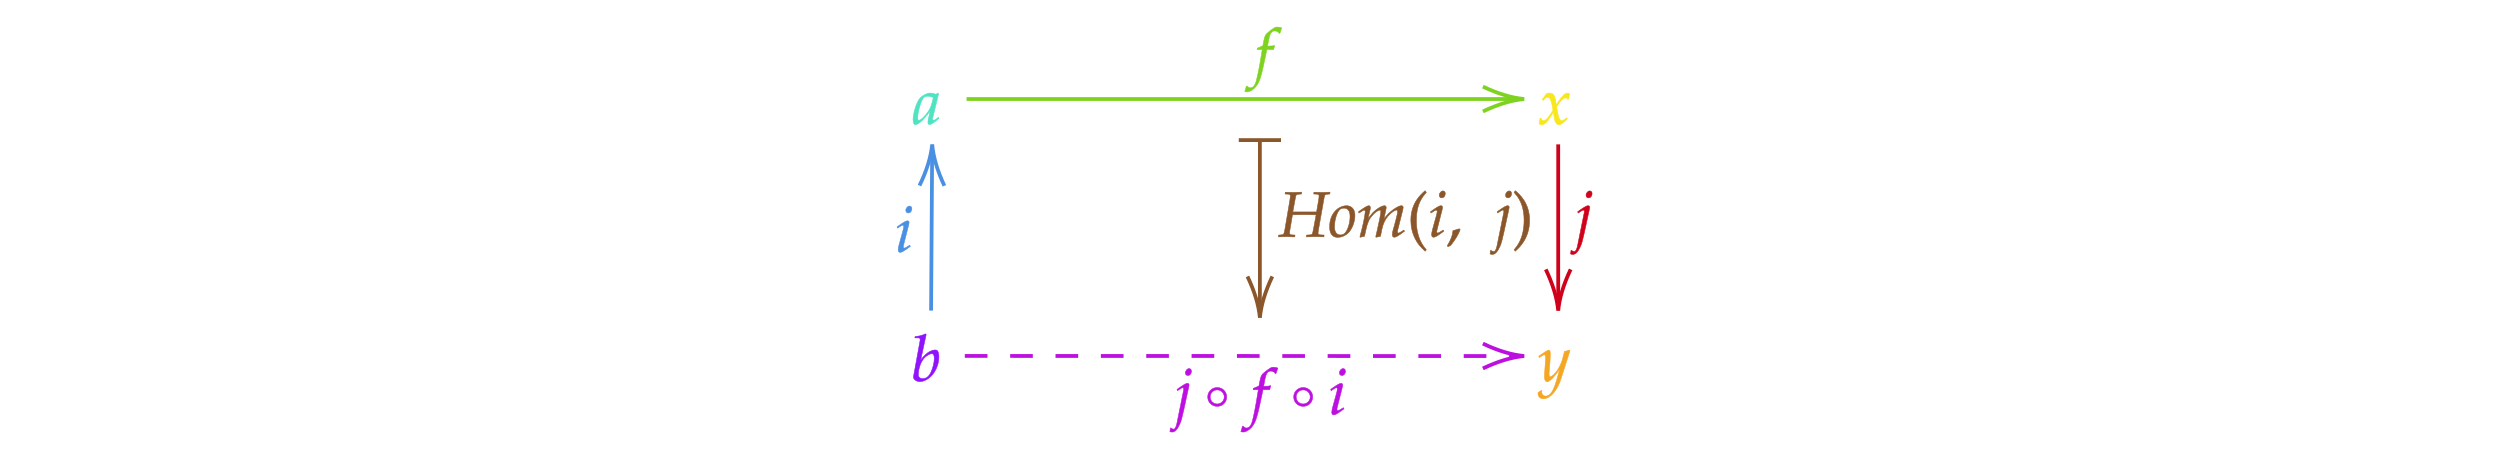
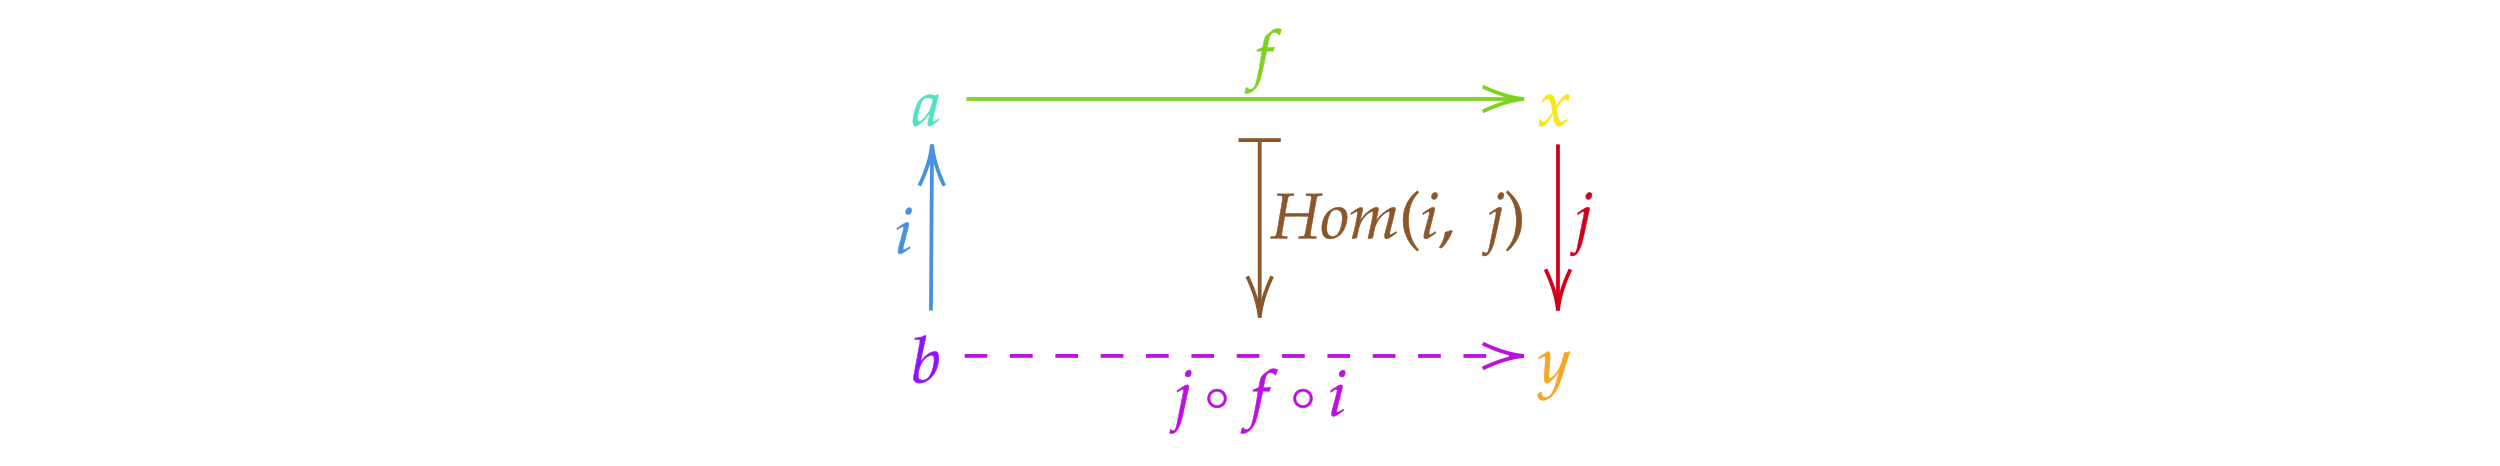
- <svg xmlns="http://www.w3.org/2000/svg" x="0" y="0" width="661.433" height="123" style="         width:661.433px;         height:123px;         background: transparent;         fill: none; ">
+ <svg xmlns="http://www.w3.org/2000/svg" x="0" y="0" width="661.533" height="123.1" style="         width:661.533px;         height:123.1px;         background: transparent;         fill: none; ">
  <svg class="role-diagram-draw-area">
    <g class="shapes-region" style="stroke: black; fill: none;">
      <g class="arrow-line">
        <path class="connection real" stroke-dasharray="" d="  M333.33,37.07 L333.33,82.07" style="stroke: rgb(139, 87, 42); stroke-opacity: 1; stroke-width: 1px; fill: none; fill-opacity: 1;" />
        <g stroke="rgb(139,87,42)" stroke-opacity="1" transform="matrix(-1.8369701987210297e-16,-1,1,-1.8369701987210297e-16,333.3333,84.06665)" style="stroke: rgb(139, 87, 42); stroke-width: 1px;">
          <path d=" M10.93,-3.29 Q4.96,-0.45 0,0 Q4.96,0.45 10.93,3.29" />
        </g>
        <g stroke="rgb(139,87,42)" stroke-opacity="1" transform="matrix(-1.8369701987210297e-16,-1,1,-1.8369701987210297e-16,333.3333,37.06665)" style="stroke: rgb(139, 87, 42); stroke-width: 1px;">
          <path d=" M0,5.59 L0,-5.59" />
        </g>
      </g>
      <g />
    </g>
    <g>
      <g class="connection-group">
        <g class="arrow-line">
          <path class="connection real" stroke-dasharray="" d="  M255.72,26.2 L401.26,26.2" style="stroke: rgb(126, 211, 33); stroke-opacity: 1; stroke-width: 1px; fill: none; fill-opacity: 1;" />
          <g stroke="rgb(126,211,33)" stroke-opacity="1" transform="matrix(-1,1.2246467991473532e-16,-1.2246467991473532e-16,-1,403.263,26.2)" style="stroke: rgb(126, 211, 33); stroke-width: 1px;">
            <path d=" M10.93,-3.29 Q4.96,-0.45 0,0 Q4.96,0.45 10.93,3.29" />
          </g>
        </g>
      </g>
      <g class="connection-group">
        <g class="arrow-line">
          <path class="connection real" stroke-dasharray="" d="  M412.26,38.2 L412.26,80.2" style="stroke: rgb(208, 2, 27); stroke-opacity: 1; stroke-width: 1px; fill: none; fill-opacity: 1;" />
          <g stroke="rgb(208,2,27)" stroke-opacity="1" transform="matrix(-1.8369701987210297e-16,-1,1,-1.8369701987210297e-16,412.263,82.2)" style="stroke: rgb(208, 2, 27); stroke-width: 1px;">
            <path d=" M10.93,-3.29 Q4.96,-0.45 0,0 Q4.96,0.45 10.93,3.29" />
          </g>
        </g>
      </g>
      <g class="connection-group">
        <g class="arrow-line">
          <path class="connection real" stroke-dasharray="6 6" d="  M255.26,94.17 L401.26,94.2" style="stroke: rgb(189, 16, 224); stroke-opacity: 1; stroke-width: 1px; fill: none; fill-opacity: 1;" />
          <g stroke="rgb(189,16,224)" stroke-opacity="1" transform="matrix(-1,-0.0001745329,0.0001745329,-1,403.263,94.19819)" style="stroke: rgb(189, 16, 224); stroke-width: 1px;">
            <path d=" M10.93,-3.29 Q4.96,-0.45 0,0 Q4.96,0.45 10.93,3.29" />
          </g>
        </g>
      </g>
      <g class="connection-group">
        <g class="arrow-line">
          <path class="connection real" stroke-dasharray="" d="  M246.34,82.17 L246.62,40.2" style="stroke: rgb(74, 144, 226); stroke-opacity: 1; stroke-width: 1px; fill: none; fill-opacity: 1;" />
          <g stroke="rgb(74,144,226)" stroke-opacity="1" transform="matrix(-0.006632203,0.999978,-0.999978,-0.006632203,246.6367,38.2)" style="stroke: rgb(74, 144, 226); stroke-width: 1px;">
            <path d=" M10.93,-3.29 Q4.96,-0.45 0,0 Q4.96,0.45 10.93,3.29" />
          </g>
        </g>
      </g>
    </g>
    <g />
    <g />
  </svg>
  <svg width="660" height="121.567" style="width:660px;height:121.567px;font-family:Asana-Math, Asana;background:transparent;">
    <g>
      <g>
        <g>
-           <g transform="matrix(1,0,0,1,241.5,32.81667)">
+           <g transform="matrix(1,0,0,1,241.5,33.23334)">
            <path transform="matrix(0.017,0,0,-0.017,0,0)" d="M271 204L242 77C238 60 236 42 236 26C236 4 245 -9 260 -9C283 -9 324 17 406 85L399 106C375 86 346 59 324 59C315 59 309 68 309 82C309 87 309 90 310 93L402 472L392 481L359 463C318 478 301 482 274 482C246 482 226 477 199 464C137 433 104 403 79 354C35 265 4 145 4 67C4 23 19 -11 38 -11C75 -11 155 41 271 204ZM319 414C297 305 278 253 244 201C187 117 126 59 94 59C82 59 76 72 76 99C76 163 104 280 139 360C163 415 186 433 234 433C257 433 275 429 319 414Z" stroke="rgb(80,227,194)" stroke-opacity="1" stroke-width="8" fill="rgb(80,227,194)" fill-opacity="1" />
          </g>
        </g>
      </g>
    </g>
    <g>
      <g>
        <g>
-           <g transform="matrix(1,0,0,1,407.05,32.81667)">
+           <g transform="matrix(1,0,0,1,407.05,33.23334)">
            <path transform="matrix(0.017,0,0,-0.017,0,0)" d="M9 1C24 -7 40 -11 52 -11C85 -11 124 18 155 65L231 182L242 113C255 28 278 -11 314 -11C336 -11 368 6 400 35L449 79L440 98C404 68 379 53 363 53C348 53 335 63 325 83C316 102 305 139 300 168L282 269L317 318C364 383 391 406 422 406C438 406 450 398 455 383L469 387L484 472C472 479 463 482 454 482C414 482 374 446 312 354L275 299L269 347C257 446 230 482 171 482C145 482 123 474 114 461L56 378L73 368C103 402 123 416 142 416C175 416 197 375 214 277L225 215L185 153C142 86 108 54 80 54C65 54 54 58 52 63L41 91L21 88C21 53 13 27 9 1Z" stroke="rgb(248,231,28)" stroke-opacity="1" stroke-width="8" fill="rgb(248,231,28)" fill-opacity="1" />
          </g>
        </g>
      </g>
    </g>
    <g>
      <g>
        <g>
-           <g transform="matrix(1,0,0,1,407.05,100.8167)">
+           <g transform="matrix(1,0,0,1,407.05,101.2334)">
            <path transform="matrix(0.017,0,0,-0.017,0,0)" d="M-7 -180C-8 -187 -8 -193 -8 -198C-8 -241 29 -276 74 -276C180 -276 290 -152 349 33L490 473L479 482C450 471 427 465 405 463L370 331C358 284 323 211 290 162C255 111 206 67 184 67C172 67 163 90 164 115L180 322C182 353 184 391 184 419C184 464 177 482 160 482C147 482 133 475 85 442L3 386L14 368L64 398C69 401 80 410 89 410C103 410 111 391 111 358C111 357 111 351 110 343L93 100L92 60C92 18 110 -11 135 -11C172 -11 256 74 331 187L282 16C231 -161 181 -234 111 -234C76 -234 49 -207 49 -172C49 -167 50 -159 51 -150L41 -146Z" stroke="rgb(245,166,35)" stroke-opacity="1" stroke-width="8" fill="rgb(245,166,35)" fill-opacity="1" />
          </g>
        </g>
      </g>
    </g>
    <g>
      <g>
        <g>
-           <g transform="matrix(1,0,0,1,241.05,100.7833)">
+           <g transform="matrix(1,0,0,1,241.05,101.2)">
            <path transform="matrix(0.017,0,0,-0.017,0,0)" d="M235 722L223 733C171 707 135 698 63 691L59 670L107 670C131 670 141 663 141 646C141 639 140 628 139 622L38 71C37 68 37 64 37 61C37 22 85 -11 140 -11C177 -11 228 8 271 39C367 107 433 244 433 376C433 414 424 453 412 468C405 477 392 482 377 482C353 482 323 474 295 460C244 433 211 403 149 324ZM322 424C348 424 361 401 361 352C361 288 340 202 310 137C277 68 237 36 183 36C137 36 112 59 112 101C112 135 127 276 208 361C241 395 293 424 322 424Z" stroke="rgb(144,19,254)" stroke-opacity="1" stroke-width="8" fill="rgb(144,19,254)" fill-opacity="1" />
          </g>
        </g>
      </g>
    </g>
    <g>
      <g>
        <g>
-           <g transform="matrix(1,0,0,1,236.7667,66.61667)">
+           <g transform="matrix(1,0,0,1,236.75,67.03334)">
            <path transform="matrix(0.017,0,0,-0.017,0,0)" d="M34 388L41 368L73 389C110 412 113 414 120 414C130 414 138 404 138 391C138 384 134 361 130 347L64 107C56 76 51 49 51 30C51 6 62 -9 81 -9C107 -9 143 12 241 85L231 103L205 86C176 67 153 56 144 56C137 56 131 66 131 76C131 86 133 95 138 116L215 420C219 437 221 448 221 456C221 473 212 482 196 482C174 482 137 461 62 408ZM228 712C199 712 170 679 170 645C170 620 185 604 209 604C240 604 264 633 264 671C264 695 249 712 228 712Z" stroke="rgb(74,144,226)" stroke-opacity="1" stroke-width="8" fill="rgb(74,144,226)" fill-opacity="1" />
          </g>
        </g>
      </g>
    </g>
    <g>
      <g>
        <g>
-           <g transform="matrix(1,0,0,1,415.7667,62.61667)">
+           <g transform="matrix(1,0,0,1,415.7667,63.03334)">
            <path transform="matrix(0.017,0,0,-0.017,0,0)" d="M194 351L94 -144C83 -196 65 -231 47 -231C33 -231 15 -225 -6 -212L-14 -269C-4 -274 9 -276 24 -276C64 -276 104 -233 140 -152C160 -107 174 -57 202 70L278 420C282 438 284 451 284 457C284 473 275 482 259 482C237 482 200 461 125 408L97 388L104 368L136 389C173 412 176 414 183 414C193 414 201 404 201 391C201 382 194 356 194 351ZM285 712C256 712 227 679 227 645C227 620 242 604 266 604C297 604 321 633 321 671C321 695 306 712 285 712Z" stroke="rgb(208,2,27)" stroke-opacity="1" stroke-width="8" fill="rgb(208,2,27)" fill-opacity="1" />
          </g>
        </g>
      </g>
    </g>
    <g>
      <g>
        <g>
-           <g transform="matrix(1,0,0,1,338.2833,62.61667)">
+           <g transform="matrix(1,0,0,1,336.2833,63.03334)">
            <path transform="matrix(0.017,0,0,-0.017,0,0)" d="M221 385L263 613C270 652 277 658 314 661L356 664L359 692L335 692L245 689C229 689 211 689 168 690L104 692L101 664L148 662C172 661 183 653 183 635C183 621 179 590 174 559L100 125C83 33 82 32 42 28L1 25L-3 -3L39 -2C87 -1 110 0 129 0L226 -3L252 -3L255 25L206 28C179 30 170 37 170 58C170 67 171 74 174 93L216 340L277 341C339 342 381 343 400 343C419 343 460 342 523 341L584 340L544 125C535 76 528 48 523 42C519 34 508 30 486 28L436 25L432 -3L488 -2C532 -1 562 0 573 0C589 0 620 -1 663 -2L705 -3L708 25L650 28C624 29 614 37 614 58C614 67 615 76 618 93L710 613C717 652 723 657 761 661L797 664L800 692L784 692L693 689C678 689 657 689 613 690L550 692L547 664L595 662C619 661 630 653 630 635C630 621 626 589 621 559L591 385ZM794 152C794 46 839 -11 922 -11C977 -11 1037 15 1082 57C1144 116 1188 230 1188 331C1188 425 1138 482 1055 482C951 482 794 382 794 152ZM1018 444C1079 444 1112 399 1112 315C1112 219 1081 113 1037 60C1019 39 993 27 962 27C904 27 870 72 870 151C870 264 909 387 958 427C971 438 994 444 1018 444ZM1950 103L1924 86C1895 67 1873 56 1863 56C1856 56 1850 65 1850 76C1850 86 1852 95 1857 116L1932 413C1936 430 1939 446 1939 454C1939 471 1929 482 1913 482C1884 482 1846 464 1785 421C1722 376 1687 341 1638 272L1668 409C1672 429 1675 444 1675 451C1675 470 1665 482 1649 482C1619 482 1573 460 1518 418C1474 384 1454 363 1389 275L1422 408C1426 424 1428 439 1428 451C1428 470 1419 482 1405 482C1384 482 1346 461 1272 408L1244 388L1251 368C1288 391 1323 414 1330 414C1341 414 1348 404 1348 389C1348 338 1307 145 1266 2L1269 -9L1337 6L1359 108C1383 219 1410 278 1465 338C1507 384 1552 414 1580 414C1587 414 1591 406 1591 393C1591 358 1569 244 1528 69L1512 2L1517 -9L1586 6L1607 113C1623 194 1657 269 1701 318C1756 379 1806 414 1838 414C1846 414 1851 405 1851 389C1851 365 1848 351 1826 264C1786 105 1770 84 1770 31C1770 6 1781 -9 1800 -9C1826 -9 1862 12 1960 85Z" stroke="rgb(139,87,42)" stroke-opacity="1" stroke-width="8" fill="rgb(139,87,42)" fill-opacity="1" />
          </g>
        </g>
        <g>
-           <g transform="matrix(1,0,0,1,372.25,62.8)">
+           <g transform="matrix(1,0,0,1,370.25,62.8)">
            <path transform="matrix(0.017,0,0,-0.017,0,0)" d="M146 266C146 526 243 632 301 700L282 726C225 675 60 542 60 266C60 159 85 58 133 -32C168 -99 200 -138 282 -215L301 -194C255 -137 146 -15 146 266Z" stroke="rgb(139,87,42)" stroke-opacity="1" stroke-width="8" fill="rgb(139,87,42)" fill-opacity="1" />
          </g>
        </g>
        <g>
-           <g transform="matrix(1,0,0,1,377.9,62.61667)">
+           <g transform="matrix(1,0,0,1,375.9,63.03334)">
            <path transform="matrix(0.017,0,0,-0.017,0,0)" d="M34 388L41 368L73 389C110 412 113 414 120 414C130 414 138 404 138 391C138 384 134 361 130 347L64 107C56 76 51 49 51 30C51 6 62 -9 81 -9C107 -9 143 12 241 85L231 103L205 86C176 67 153 56 144 56C137 56 131 66 131 76C131 86 133 95 138 116L215 420C219 437 221 448 221 456C221 473 212 482 196 482C174 482 137 461 62 408ZM228 712C199 712 170 679 170 645C170 620 185 604 209 604C240 604 264 633 264 671C264 695 249 712 228 712Z" stroke="rgb(139,87,42)" stroke-opacity="1" stroke-width="8" fill="rgb(139,87,42)" fill-opacity="1" />
          </g>
        </g>
        <g>
-           <g transform="matrix(1,0,0,1,382.6166,62.61667)">
+           <g transform="matrix(1,0,0,1,380.6,63.03334)">
            <path transform="matrix(0.017,0,0,-0.017,0,0)" d="M204 123C177 114 159 108 106 93C99 17 74 -48 16 -144L30 -155L71 -136C152 -31 190 32 218 109Z" stroke="rgb(139,87,42)" stroke-opacity="1" stroke-width="8" fill="rgb(139,87,42)" fill-opacity="1" />
          </g>
        </g>
        <g>
-           <g transform="matrix(1,0,0,1,390.2333,62.61667)">
+           <g transform="matrix(1,0,0,1,388.25,63.03334)">
            <path transform="matrix(0.017,0,0,-0.017,0,0)" d="M443 351L343 -144C332 -196 314 -231 296 -231C282 -231 264 -225 243 -212L235 -269C245 -274 258 -276 273 -276C313 -276 353 -233 389 -152C409 -107 423 -57 451 70L527 420C531 438 533 451 533 457C533 473 524 482 508 482C486 482 449 461 374 408L346 388L353 368L385 389C422 412 425 414 432 414C442 414 450 404 450 391C450 382 443 356 443 351ZM534 712C505 712 476 679 476 645C476 620 491 604 515 604C546 604 570 633 570 671C570 695 555 712 534 712Z" stroke="rgb(139,87,42)" stroke-opacity="1" stroke-width="8" fill="rgb(139,87,42)" fill-opacity="1" />
          </g>
        </g>
        <g>
-           <g transform="matrix(1,0,0,1,400.05,62.8)">
+           <g transform="matrix(1,0,0,1,398.05,62.8)">
            <path transform="matrix(0.017,0,0,-0.017,0,0)" d="M51 726L32 700C87 636 187 526 187 266C187 -10 83 -131 32 -194L51 -215C104 -165 273 -23 273 265C273 542 108 675 51 726Z" stroke="rgb(139,87,42)" stroke-opacity="1" stroke-width="8" fill="rgb(139,87,42)" fill-opacity="1" />
          </g>
        </g>
      </g>
    </g>
    <g>
      <g>
        <g>
-           <g transform="matrix(1,0,0,1,329.7667,19.61667)">
+           <g transform="matrix(1,0,0,1,329.7667,20.03334)">
            <path transform="matrix(0.017,0,0,-0.017,0,0)" d="M345 437L329 437L350 549C366 635 394 673 440 673C470 673 497 658 512 634L522 638C527 654 537 685 545 705L550 720C534 727 503 733 480 733C469 733 453 730 445 726C421 715 339 654 316 630C294 608 282 578 271 521L256 442C215 422 195 414 170 405L165 383L246 383L237 327C207 132 170 -54 148 -123C130 -182 100 -213 64 -213C41 -213 30 -206 12 -184L-2 -188C-6 -211 -20 -259 -25 -268C-16 -273 -1 -276 10 -276C51 -276 105 -245 144 -198C215 -114 235 -18 319 383L423 383C427 402 434 425 440 439L436 446C407 439 408 437 345 437Z" stroke="rgb(126,211,33)" stroke-opacity="1" stroke-width="8" fill="rgb(126,211,33)" fill-opacity="1" />
          </g>
        </g>
      </g>
    </g>
    <g>
      <g>
        <g>
-           <g transform="matrix(1,0,0,1,309.7667,109.6167)">
+           <g transform="matrix(1,0,0,1,309.7667,110.0333)">
            <path transform="matrix(0.017,0,0,-0.017,0,0)" d="M194 351L94 -144C83 -196 65 -231 47 -231C33 -231 15 -225 -6 -212L-14 -269C-4 -274 9 -276 24 -276C64 -276 104 -233 140 -152C160 -107 174 -57 202 70L278 420C282 438 284 451 284 457C284 473 275 482 259 482C237 482 200 461 125 408L97 388L104 368L136 389C173 412 176 414 183 414C193 414 201 404 201 391C201 382 194 356 194 351ZM285 712C256 712 227 679 227 645C227 620 242 604 266 604C297 604 321 633 321 671C321 695 306 712 285 712Z" stroke="rgb(189,16,224)" stroke-opacity="1" stroke-width="8" fill="rgb(189,16,224)" fill-opacity="1" />
          </g>
        </g>
        <g>
-           <g transform="matrix(1,0,0,1,318.7333,109.6167)">
+           <g transform="matrix(1,0,0,1,318.7333,110.0333)">
            <path transform="matrix(0.017,0,0,-0.017,0,0)" d="M342 271C342 352 277 417 195 417C112 417 47 352 47 271C47 188 112 124 195 124C277 124 342 188 342 271ZM304 271C304 209 254 161 195 161C133 161 85 209 85 271C85 331 133 380 195 380C254 380 304 331 304 271Z" stroke="rgb(189,16,224)" stroke-opacity="1" stroke-width="8" fill="rgb(189,16,224)" fill-opacity="1" />
          </g>
        </g>
        <g>
-           <g transform="matrix(1,0,0,1,328.7333,109.6167)">
+           <g transform="matrix(1,0,0,1,328.7333,110.0333)">
            <path transform="matrix(0.017,0,0,-0.017,0,0)" d="M345 437L329 437L350 549C366 635 394 673 440 673C470 673 497 658 512 634L522 638C527 654 537 685 545 705L550 720C534 727 503 733 480 733C469 733 453 730 445 726C421 715 339 654 316 630C294 608 282 578 271 521L256 442C215 422 195 414 170 405L165 383L246 383L237 327C207 132 170 -54 148 -123C130 -182 100 -213 64 -213C41 -213 30 -206 12 -184L-2 -188C-6 -211 -20 -259 -25 -268C-16 -273 -1 -276 10 -276C51 -276 105 -245 144 -198C215 -114 235 -18 319 383L423 383C427 402 434 425 440 439L436 446C407 439 408 437 345 437Z" stroke="rgb(189,16,224)" stroke-opacity="1" stroke-width="8" fill="rgb(189,16,224)" fill-opacity="1" />
          </g>
        </g>
        <g>
-           <g transform="matrix(1,0,0,1,341.4833,109.6167)">
+           <g transform="matrix(1,0,0,1,341.4833,110.0333)">
            <path transform="matrix(0.017,0,0,-0.017,0,0)" d="M342 271C342 352 277 417 195 417C112 417 47 352 47 271C47 188 112 124 195 124C277 124 342 188 342 271ZM304 271C304 209 254 161 195 161C133 161 85 209 85 271C85 331 133 380 195 380C254 380 304 331 304 271Z" stroke="rgb(189,16,224)" stroke-opacity="1" stroke-width="8" fill="rgb(189,16,224)" fill-opacity="1" />
          </g>
        </g>
        <g>
-           <g transform="matrix(1,0,0,1,351.4833,109.6167)">
+           <g transform="matrix(1,0,0,1,351.4833,110.0333)">
            <path transform="matrix(0.017,0,0,-0.017,0,0)" d="M34 388L41 368L73 389C110 412 113 414 120 414C130 414 138 404 138 391C138 384 134 361 130 347L64 107C56 76 51 49 51 30C51 6 62 -9 81 -9C107 -9 143 12 241 85L231 103L205 86C176 67 153 56 144 56C137 56 131 66 131 76C131 86 133 95 138 116L215 420C219 437 221 448 221 456C221 473 212 482 196 482C174 482 137 461 62 408ZM228 712C199 712 170 679 170 645C170 620 185 604 209 604C240 604 264 633 264 671C264 695 249 712 228 712Z" stroke="rgb(189,16,224)" stroke-opacity="1" stroke-width="8" fill="rgb(189,16,224)" fill-opacity="1" />
          </g>
        </g>
      </g>
    </g>
  </svg>
</svg>
